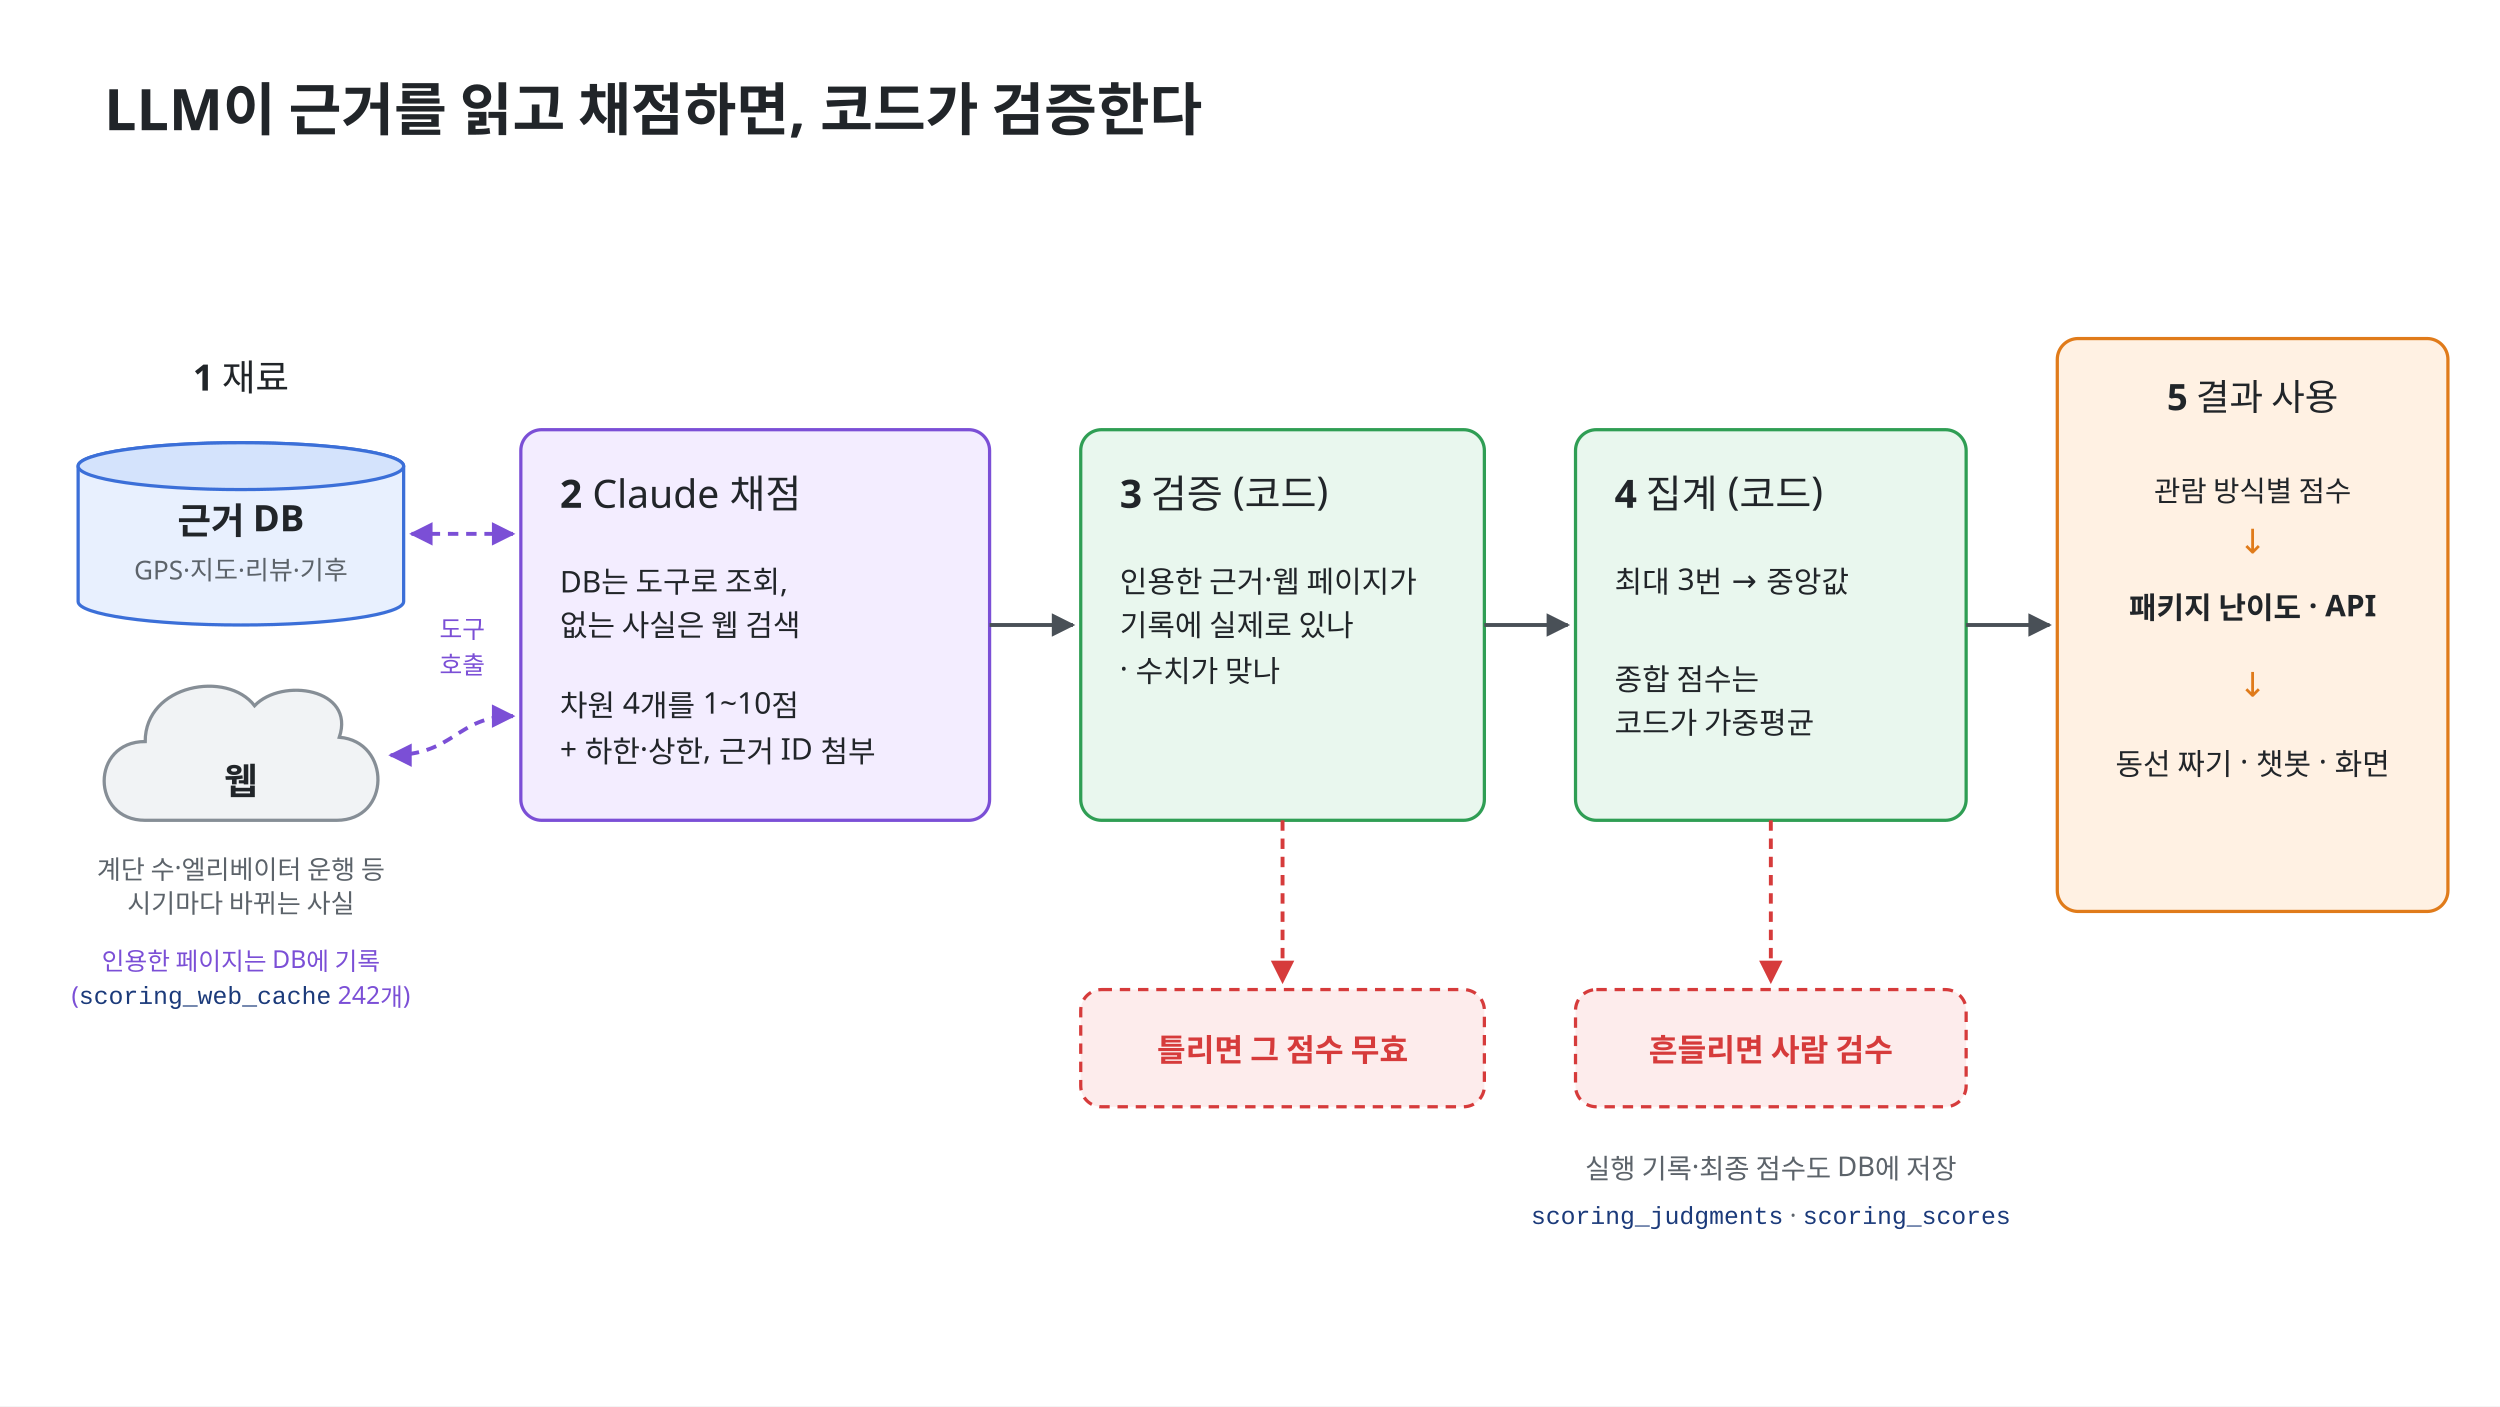
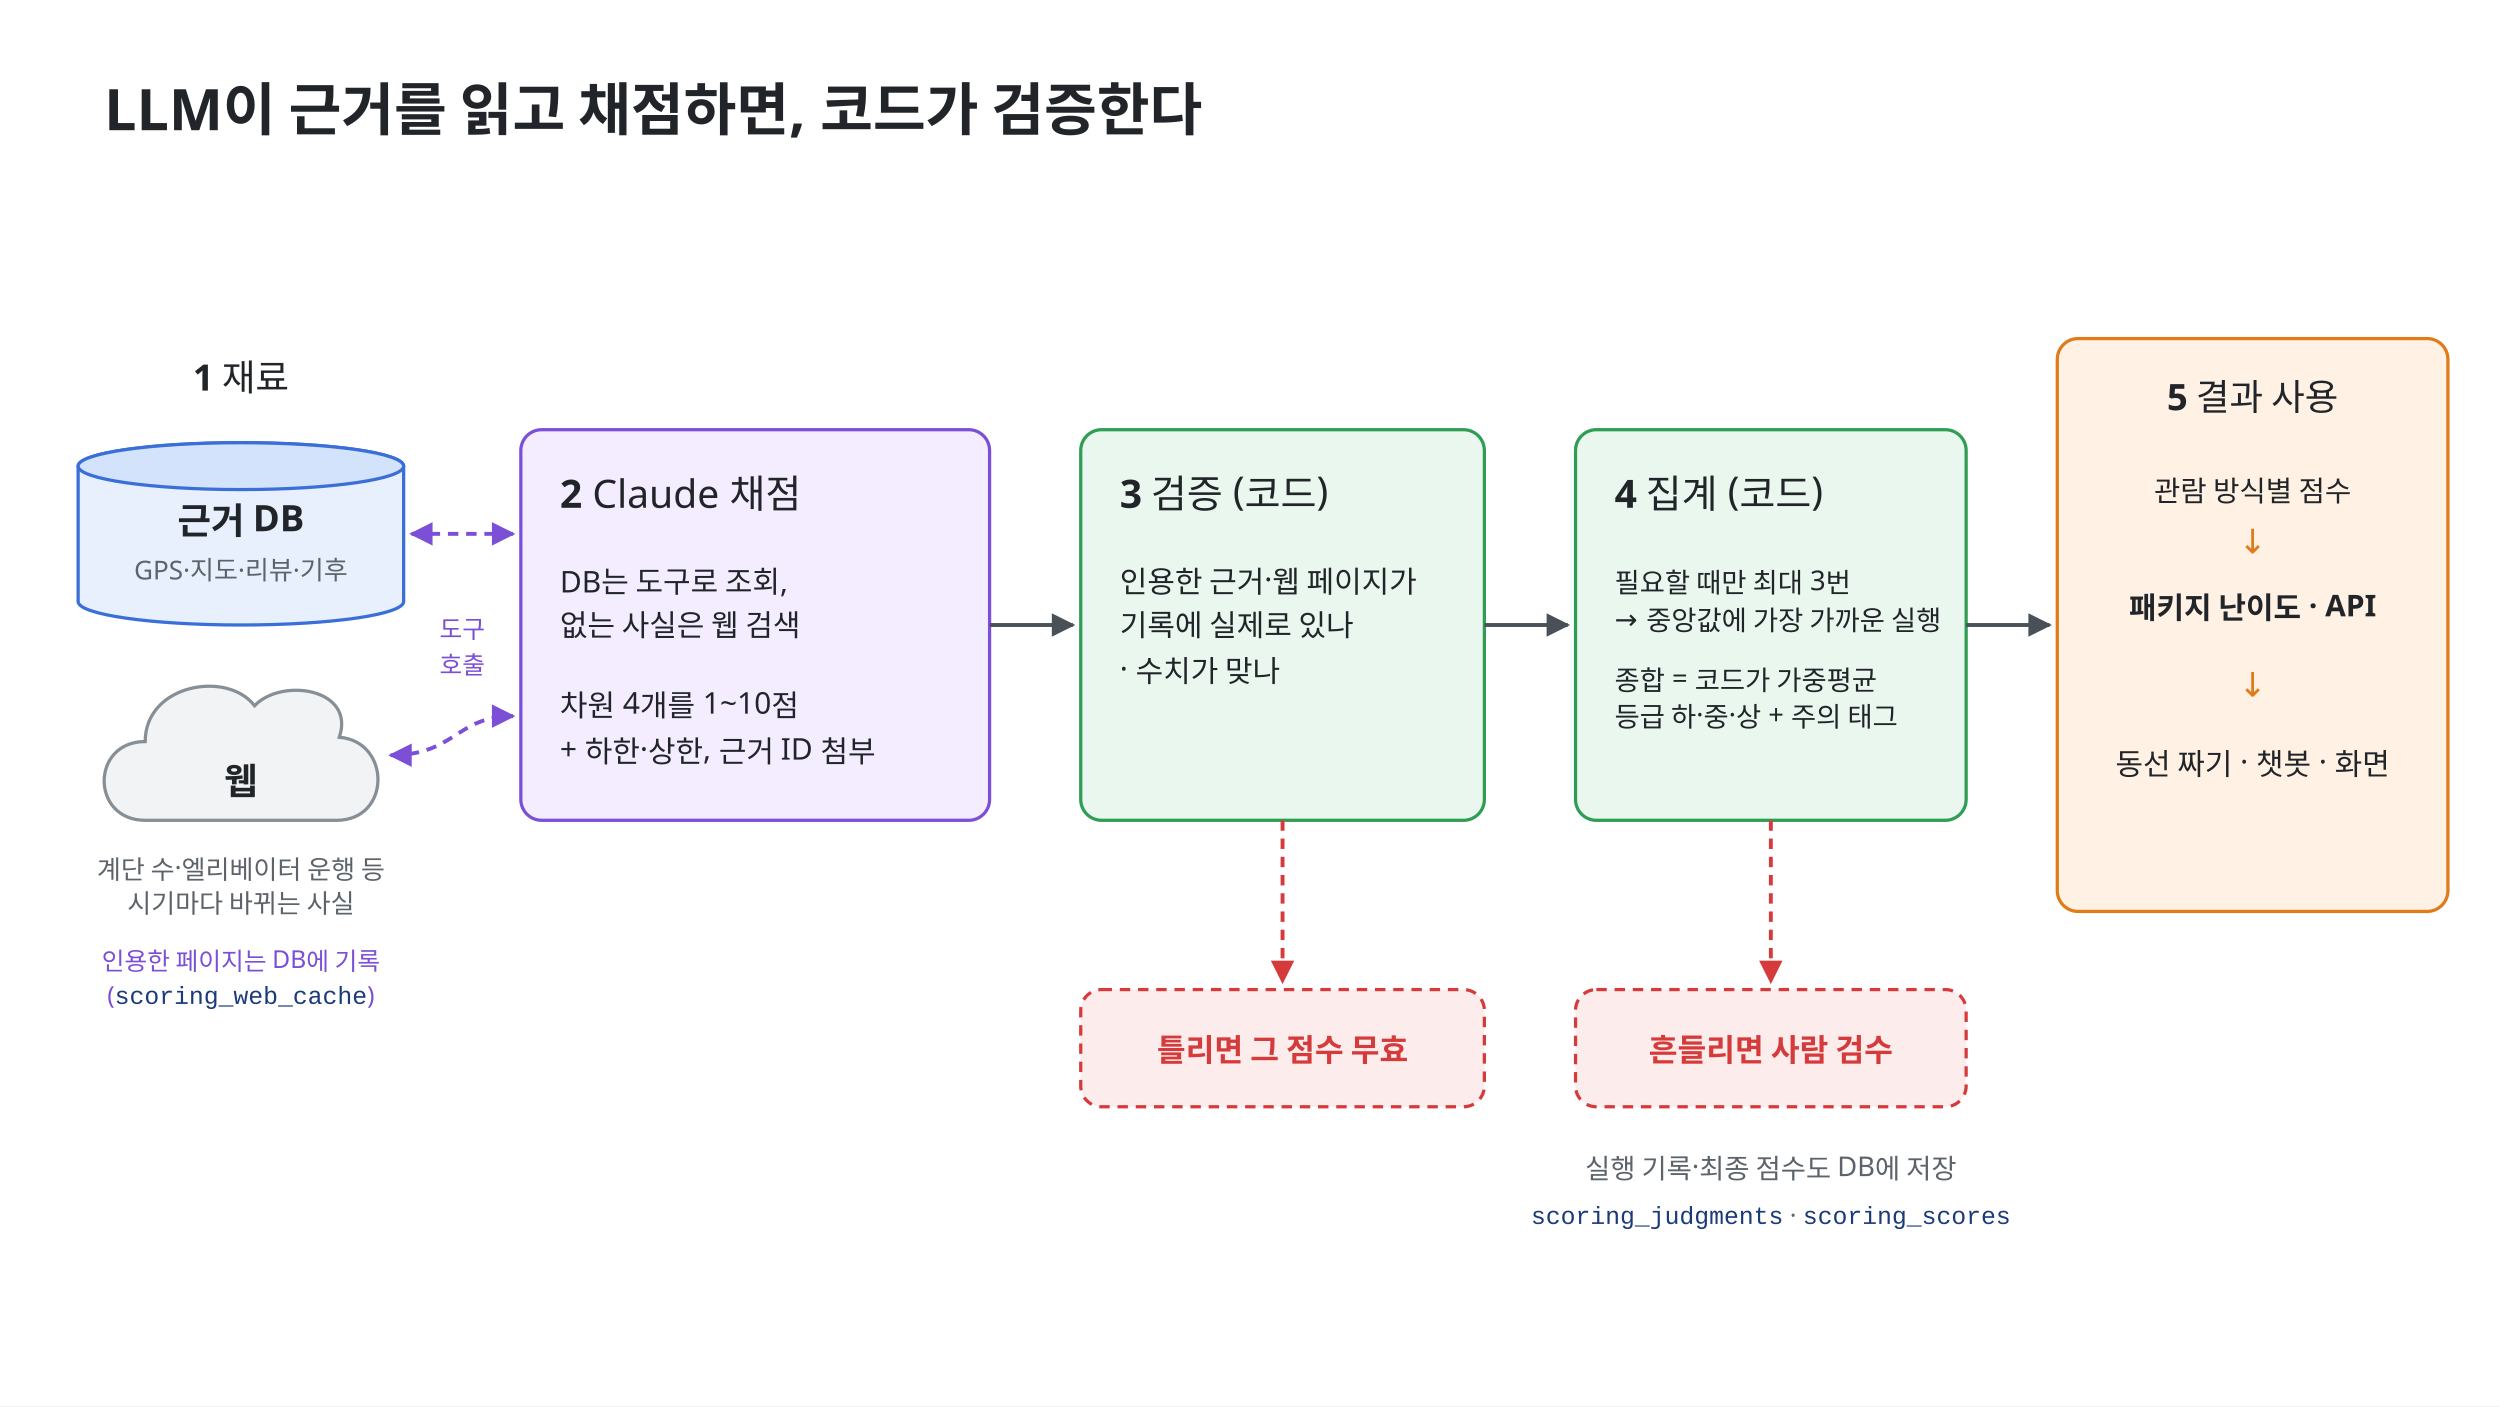
<svg xmlns="http://www.w3.org/2000/svg" viewBox="0 0 1920 1080" width="1920" height="1080" font-family="Pretendard, 'Noto Sans KR', 'Malgun Gothic', sans-serif">
  <defs>
    <marker id="m-gray" viewBox="0 0 10 10" refX="9" refY="5" markerWidth="6" markerHeight="6" orient="auto-start-reverse">
      <path d="M0,0 L10,5 L0,10 z" fill="#868E96" />
    </marker>
    <marker id="m-blue" viewBox="0 0 10 10" refX="9" refY="5" markerWidth="6" markerHeight="6" orient="auto-start-reverse">
      <path d="M0,0 L10,5 L0,10 z" fill="#3B6FD8" />
    </marker>
    <marker id="m-purple" viewBox="0 0 10 10" refX="9" refY="5" markerWidth="6" markerHeight="6" orient="auto-start-reverse">
      <path d="M0,0 L10,5 L0,10 z" fill="#7B4FD6" />
    </marker>
    <marker id="m-green" viewBox="0 0 10 10" refX="9" refY="5" markerWidth="6" markerHeight="6" orient="auto-start-reverse">
      <path d="M0,0 L10,5 L0,10 z" fill="#2F9E54" />
    </marker>
    <marker id="m-orange" viewBox="0 0 10 10" refX="9" refY="5" markerWidth="6" markerHeight="6" orient="auto-start-reverse">
      <path d="M0,0 L10,5 L0,10 z" fill="#E07B1A" />
    </marker>
    <marker id="m-red" viewBox="0 0 10 10" refX="9" refY="5" markerWidth="6" markerHeight="6" orient="auto-start-reverse">
      <path d="M0,0 L10,5 L0,10 z" fill="#D63B3B" />
    </marker>
    <marker id="m-dark" viewBox="0 0 10 10" refX="9" refY="5" markerWidth="6" markerHeight="6" orient="auto-start-reverse">
      <path d="M0,0 L10,5 L0,10 z" fill="#495057" />
    </marker>
  </defs>
  <rect width="1920" height="1080" fill="#FFFFFF" />
  <text x="80" y="100.0" font-size="44" fill="#212529" font-weight="400" text-anchor="start">
    <tspan font-weight="700">LLM이 근거를 읽고 채점하면, 코드가 검증한다</tspan>
  </text>
  <text x="185" y="300.0" font-size="28" fill="#212529" font-weight="400" text-anchor="middle">
    <tspan font-weight="700">1</tspan> 재료</text>
  <path d="M60,358 A125.0,18 0 0 1 310,358 V462 A125.0,18 0 0 1 60,462 Z" fill="#E8F0FE" stroke="#3B6FD8" stroke-width="2.5" />
  <ellipse cx="185.0" cy="358" rx="125.0" ry="18" fill="#D4E3FC" stroke="#3B6FD8" stroke-width="2.5" />
  <text x="185" y="410.0" font-size="28" fill="#212529" font-weight="400" text-anchor="middle">
    <tspan font-weight="700">근거 DB</tspan>
  </text>
  <text x="185" y="445.0" font-size="20" fill="#5C636A" font-weight="400" text-anchor="middle">GPS·지도·리뷰·기후</text>
  <path d="M111.5,630 C69.5,630 69.5,569.5 111.5,569.5 C111.5,525.5 174.5,514.5 195.5,542.0 C216.5,520 273.2,528.8 260.6,566.2 C300.5,569.5 300.5,630 258.5,630 Z" fill="#F1F3F5" stroke="#868E96" stroke-width="2.5" />
  <text x="185" y="610.0" font-size="28" fill="#212529" font-weight="400" text-anchor="middle">
    <tspan font-weight="700">웹</tspan>
  </text>
  <text x="185" y="675.0" font-size="20" fill="#5C636A" font-weight="400" text-anchor="middle">계단 수·엘리베이터 운행 등</text>
  <text x="185" y="701.0" font-size="20" fill="#5C636A" font-weight="400" text-anchor="middle">시기마다 바뀌는 사실</text>
  <text x="185" y="745.0" font-size="19" fill="#7B4FD6" font-weight="400" text-anchor="middle">인용한 페이지는 DB에 기록</text>
-   <text x="185" y="771.0" font-size="19" fill="#7B4FD6" font-weight="400" text-anchor="middle">(<tspan font-family="Consolas, 'D2Coding', 'Courier New', monospace" fill="#1B3A7A">scoring_web_cache</tspan> 242개)</text>
+   <text x="185" y="771.0" font-size="19" fill="#7B4FD6" font-weight="400" text-anchor="middle">(<tspan font-family="Consolas, 'D2Coding', 'Courier New', monospace" fill="#1B3A7A">scoring_web_cache</tspan>)</text>
  <rect x="400" y="330" width="360" height="300" rx="16" fill="#F3EDFF" stroke="#7B4FD6" stroke-width="2.5" />
  <text x="430" y="390.0" font-size="30" fill="#212529" font-weight="400" text-anchor="start">
    <tspan font-weight="700">2</tspan> Claude 채점</text>
  <text x="430" y="455.0" font-size="23" fill="#212529" font-weight="400" text-anchor="start">DB는 도구로 조회,</text>
  <text x="430" y="488.4" font-size="23" fill="#212529" font-weight="400" text-anchor="start">없는 사실은 웹 검색</text>
  <text x="430" y="550.0" font-size="23" fill="#212529" font-weight="400" text-anchor="start">차원 4개를 1~10점</text>
  <text x="430" y="583.4" font-size="23" fill="#212529" font-weight="400" text-anchor="start">+ 하한·상한, 근거 ID 첨부</text>
  <path d="M316,410 H394" fill="none" stroke="#7B4FD6" stroke-width="3" stroke-dasharray="8 6" marker-end="url(#m-purple)" marker-start="url(#m-purple)" />
  <path d="M300,580 C350,580 350,550 394,550" fill="none" stroke="#7B4FD6" stroke-width="3" stroke-dasharray="8 6" marker-end="url(#m-purple)" marker-start="url(#m-purple)" />
  <text x="355" y="490.0" font-size="19" fill="#7B4FD6" font-weight="400" text-anchor="middle">도구</text>
  <text x="355" y="517.5" font-size="19" fill="#7B4FD6" font-weight="400" text-anchor="middle">호출</text>
  <rect x="830" y="330" width="310" height="300" rx="16" fill="#E9F7EE" stroke="#2F9E54" stroke-width="2.5" />
  <text x="860" y="390.0" font-size="30" fill="#212529" font-weight="400" text-anchor="start">
    <tspan font-weight="700">3</tspan> 검증 (코드)</text>
  <text x="860" y="455.0" font-size="23" fill="#212529" font-weight="400" text-anchor="start">인용한 근거·웹 페이지가</text>
  <text x="860" y="488.4" font-size="23" fill="#212529" font-weight="400" text-anchor="start">기록에 실제로 있나</text>
  <text x="860" y="521.7" font-size="23" fill="#212529" font-weight="400" text-anchor="start">· 수치가 맞나</text>
  <path d="M760,480.0 H824" fill="none" stroke="#495057" stroke-width="3" marker-end="url(#m-dark)" />
  <rect x="830" y="760" width="310" height="90" rx="16" fill="#FDECEC" stroke="#D63B3B" stroke-width="2.5" stroke-dasharray="8 6" />
  <text x="985.0" y="815.0" font-size="24" fill="#D63B3B" font-weight="700" text-anchor="middle">틀리면 그 점수 무효</text>
  <path d="M985.0,630 V754" fill="none" stroke="#D63B3B" stroke-width="3" stroke-dasharray="8 6" marker-end="url(#m-red)" />
  <rect x="1210" y="330" width="300" height="300" rx="16" fill="#E9F7EE" stroke="#2F9E54" stroke-width="2.5" />
  <text x="1240" y="390.0" font-size="30" fill="#212529" font-weight="400" text-anchor="start">
    <tspan font-weight="700">4</tspan> 집계 (코드)</text>
-   <text x="1240" y="455.0" font-size="23" fill="#212529" font-weight="400" text-anchor="start">최대 3번 → 중앙값</text>
-   <text x="1240" y="530.0" font-size="23" fill="#212529" font-weight="400" text-anchor="start">종합 점수는</text>
-   <text x="1240" y="563.4" font-size="23" fill="#212529" font-weight="400" text-anchor="start">코드가 가중평균</text>
+   <text x="1240" y="455.0" font-size="21" fill="#212529" font-weight="400" text-anchor="start">필요할 때만 최대 3번</text>
+   <text x="1240" y="483.0" font-size="21" fill="#212529" font-weight="400" text-anchor="start">→ 중앙값에 가장 가까운 실행</text>
+   <text x="1240" y="530.0" font-size="21" fill="#212529" font-weight="400" text-anchor="start">종합 = 코드가 가중평균</text>
+   <text x="1240" y="558.0" font-size="21" fill="#212529" font-weight="400" text-anchor="start">등급 하·중·상 + 주의 태그</text>
  <path d="M1140,480.0 H1204" fill="none" stroke="#495057" stroke-width="3" marker-end="url(#m-dark)" />
  <rect x="1210" y="760" width="300" height="90" rx="16" fill="#FDECEC" stroke="#D63B3B" stroke-width="2.5" stroke-dasharray="8 6" />
  <text x="1360.0" y="815.0" font-size="24" fill="#D63B3B" font-weight="700" text-anchor="middle">흔들리면 사람 검수</text>
  <path d="M1360.0,630 V754" fill="none" stroke="#D63B3B" stroke-width="3" stroke-dasharray="8 6" marker-end="url(#m-red)" />
  <text x="1360.0" y="905.0" font-size="21" fill="#5C636A" font-weight="400" text-anchor="middle">실행 기록·최종 점수도 DB에 저장</text>
  <text x="1360.0" y="940.0" font-size="19" fill="#5C636A" font-weight="400" text-anchor="middle">
    <tspan font-family="Consolas, 'D2Coding', 'Courier New', monospace" fill="#1B3A7A">scoring_judgments</tspan> · <tspan font-family="Consolas, 'D2Coding', 'Courier New', monospace" fill="#1B3A7A">scoring_scores</tspan>
  </text>
  <rect x="1580" y="260" width="300" height="440" rx="16" fill="#FFF1E3" stroke="#E07B1A" stroke-width="2.5" />
  <text x="1730.0" y="315.0" font-size="28" fill="#212529" font-weight="400" text-anchor="middle">
    <tspan font-weight="700">5</tspan> 결과 사용</text>
  <text x="1730.0" y="385.0" font-size="22" fill="#212529" font-weight="400" text-anchor="middle">관람 방식별 점수</text>
  <text x="1730.0" y="425.0" font-size="26" fill="#E07B1A" font-weight="400" text-anchor="middle">↓</text>
  <text x="1730.0" y="475.0" font-size="23" fill="#212529" font-weight="400" text-anchor="middle">
    <tspan font-weight="700">패키지 난이도 · API</tspan>
  </text>
  <text x="1730.0" y="535.0" font-size="26" fill="#E07B1A" font-weight="400" text-anchor="middle">↓</text>
  <text x="1730.0" y="595.0" font-size="23" fill="#212529" font-weight="400" text-anchor="middle">동선 짜기 · 챗봇 · 화면</text>
  <path d="M1510,480.0 H1574" fill="none" stroke="#495057" stroke-width="3" marker-end="url(#m-dark)" />
</svg>
